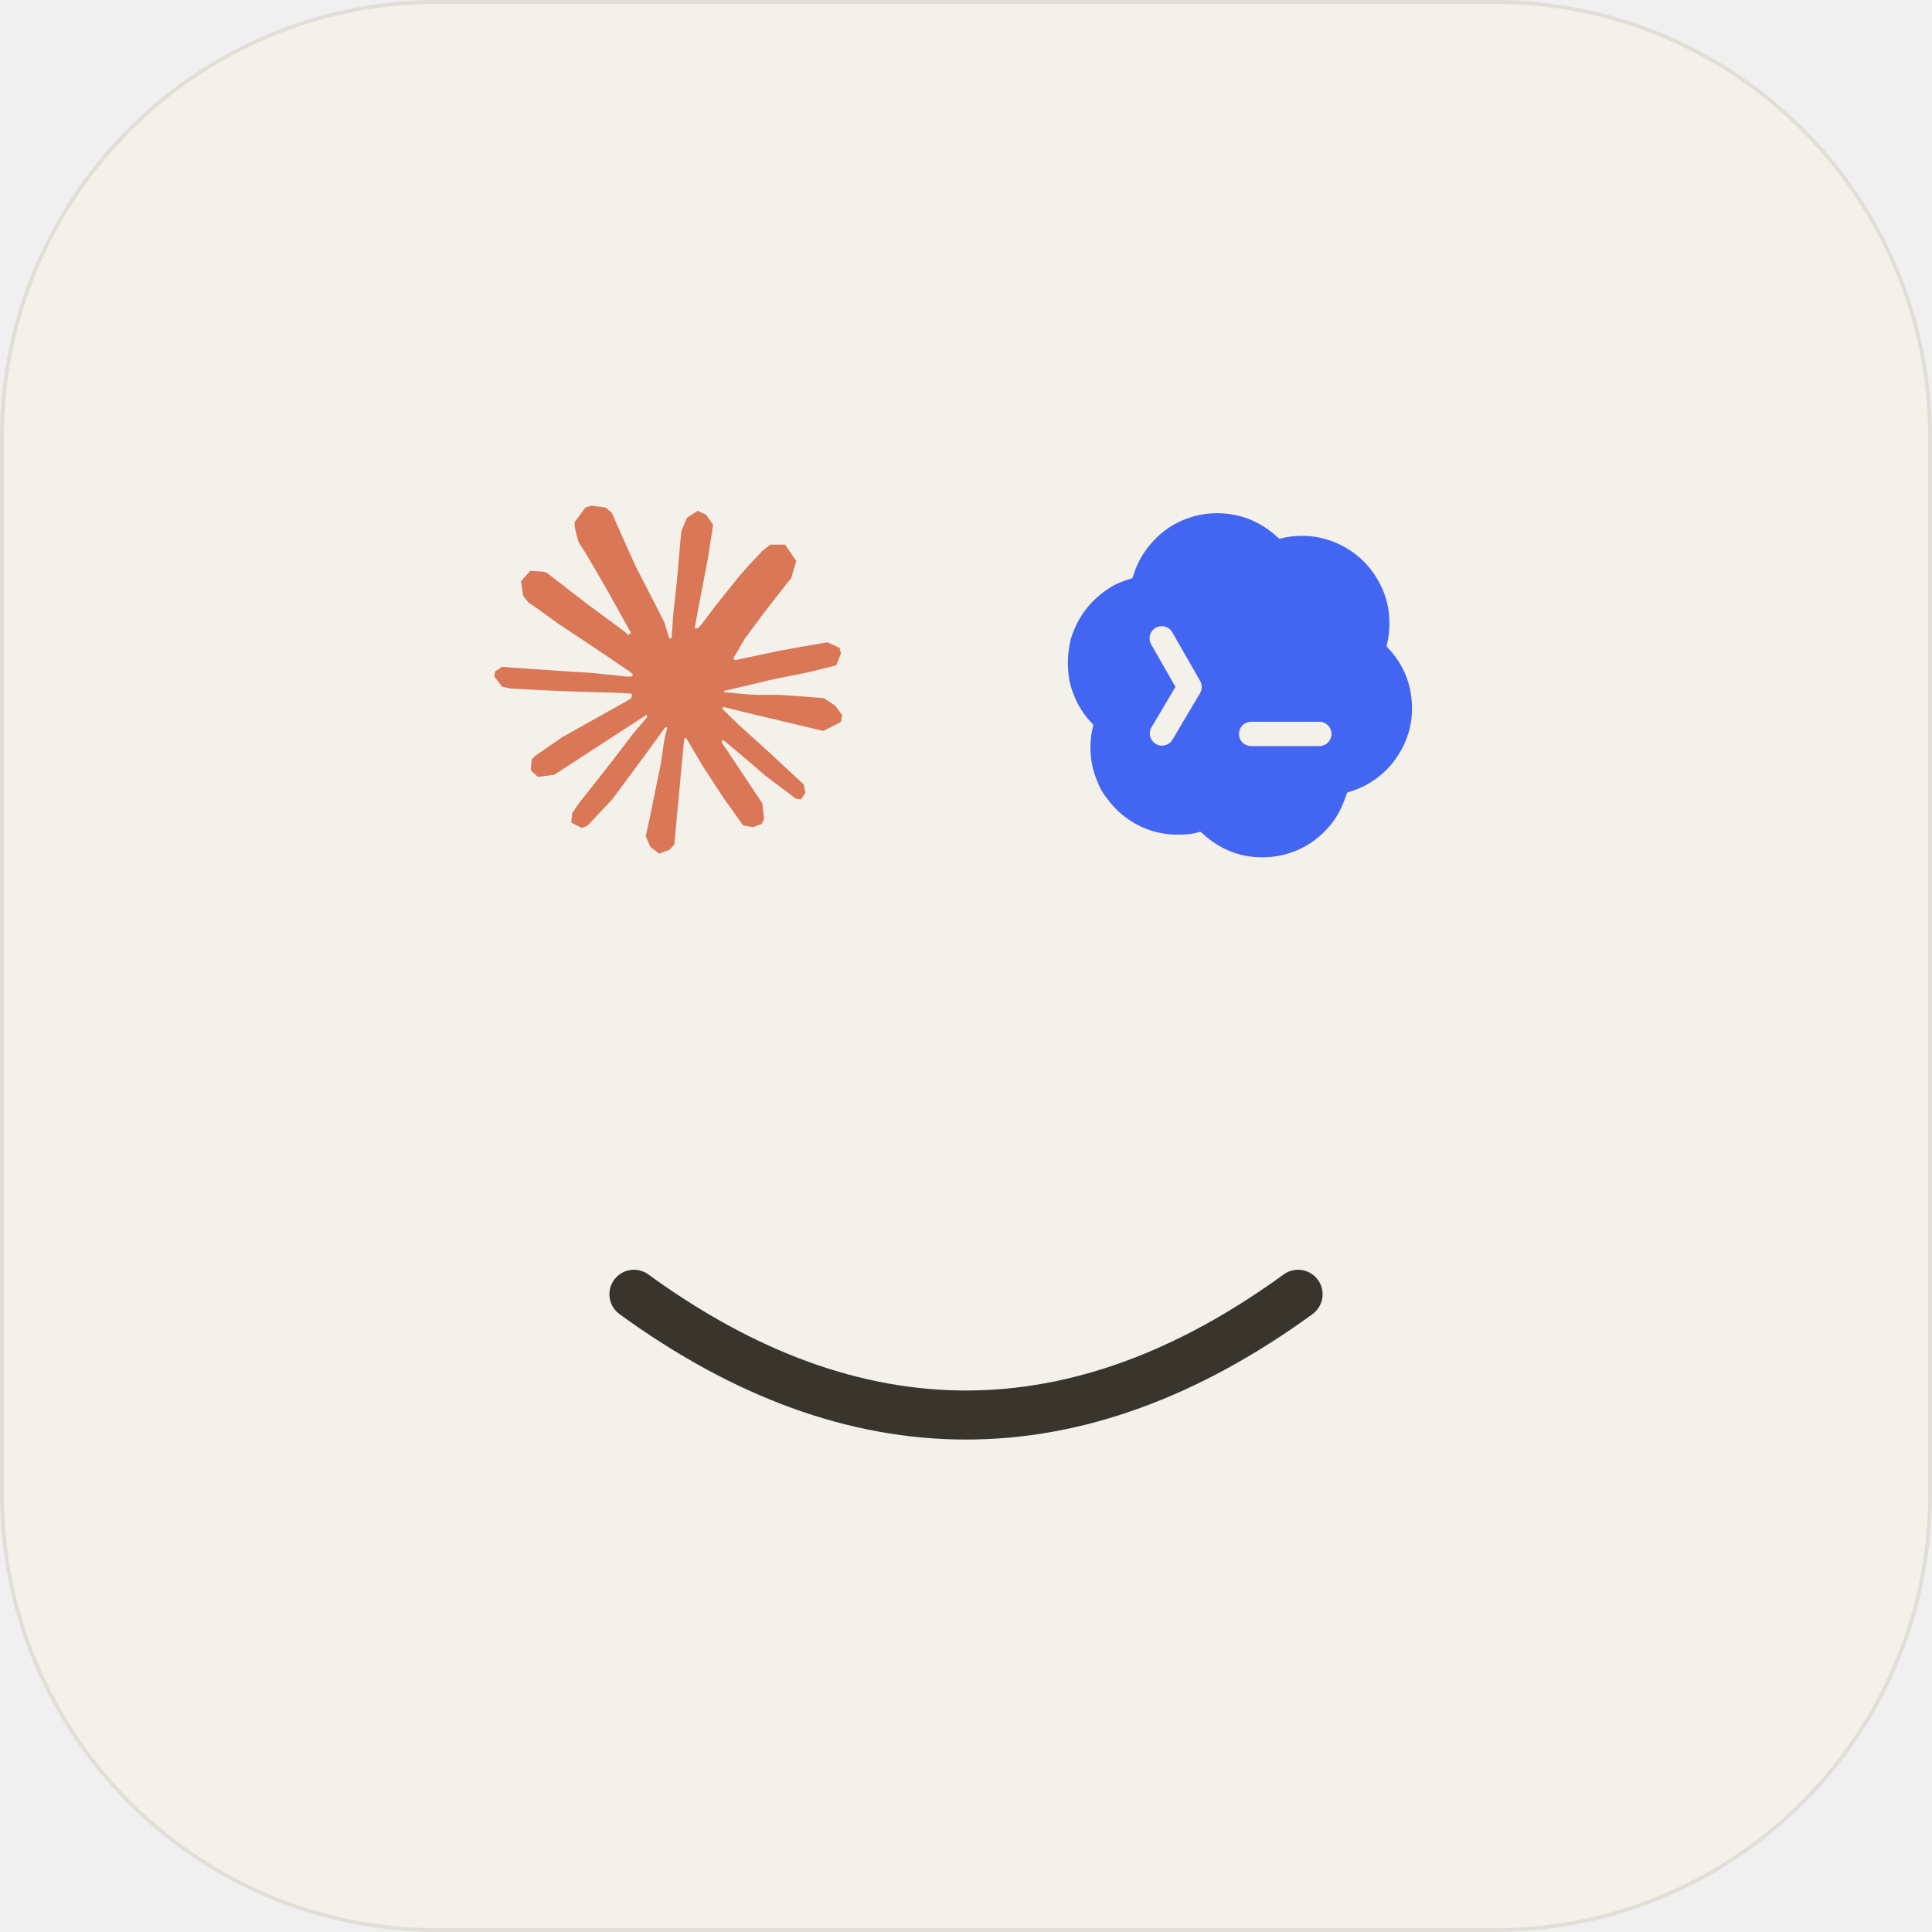
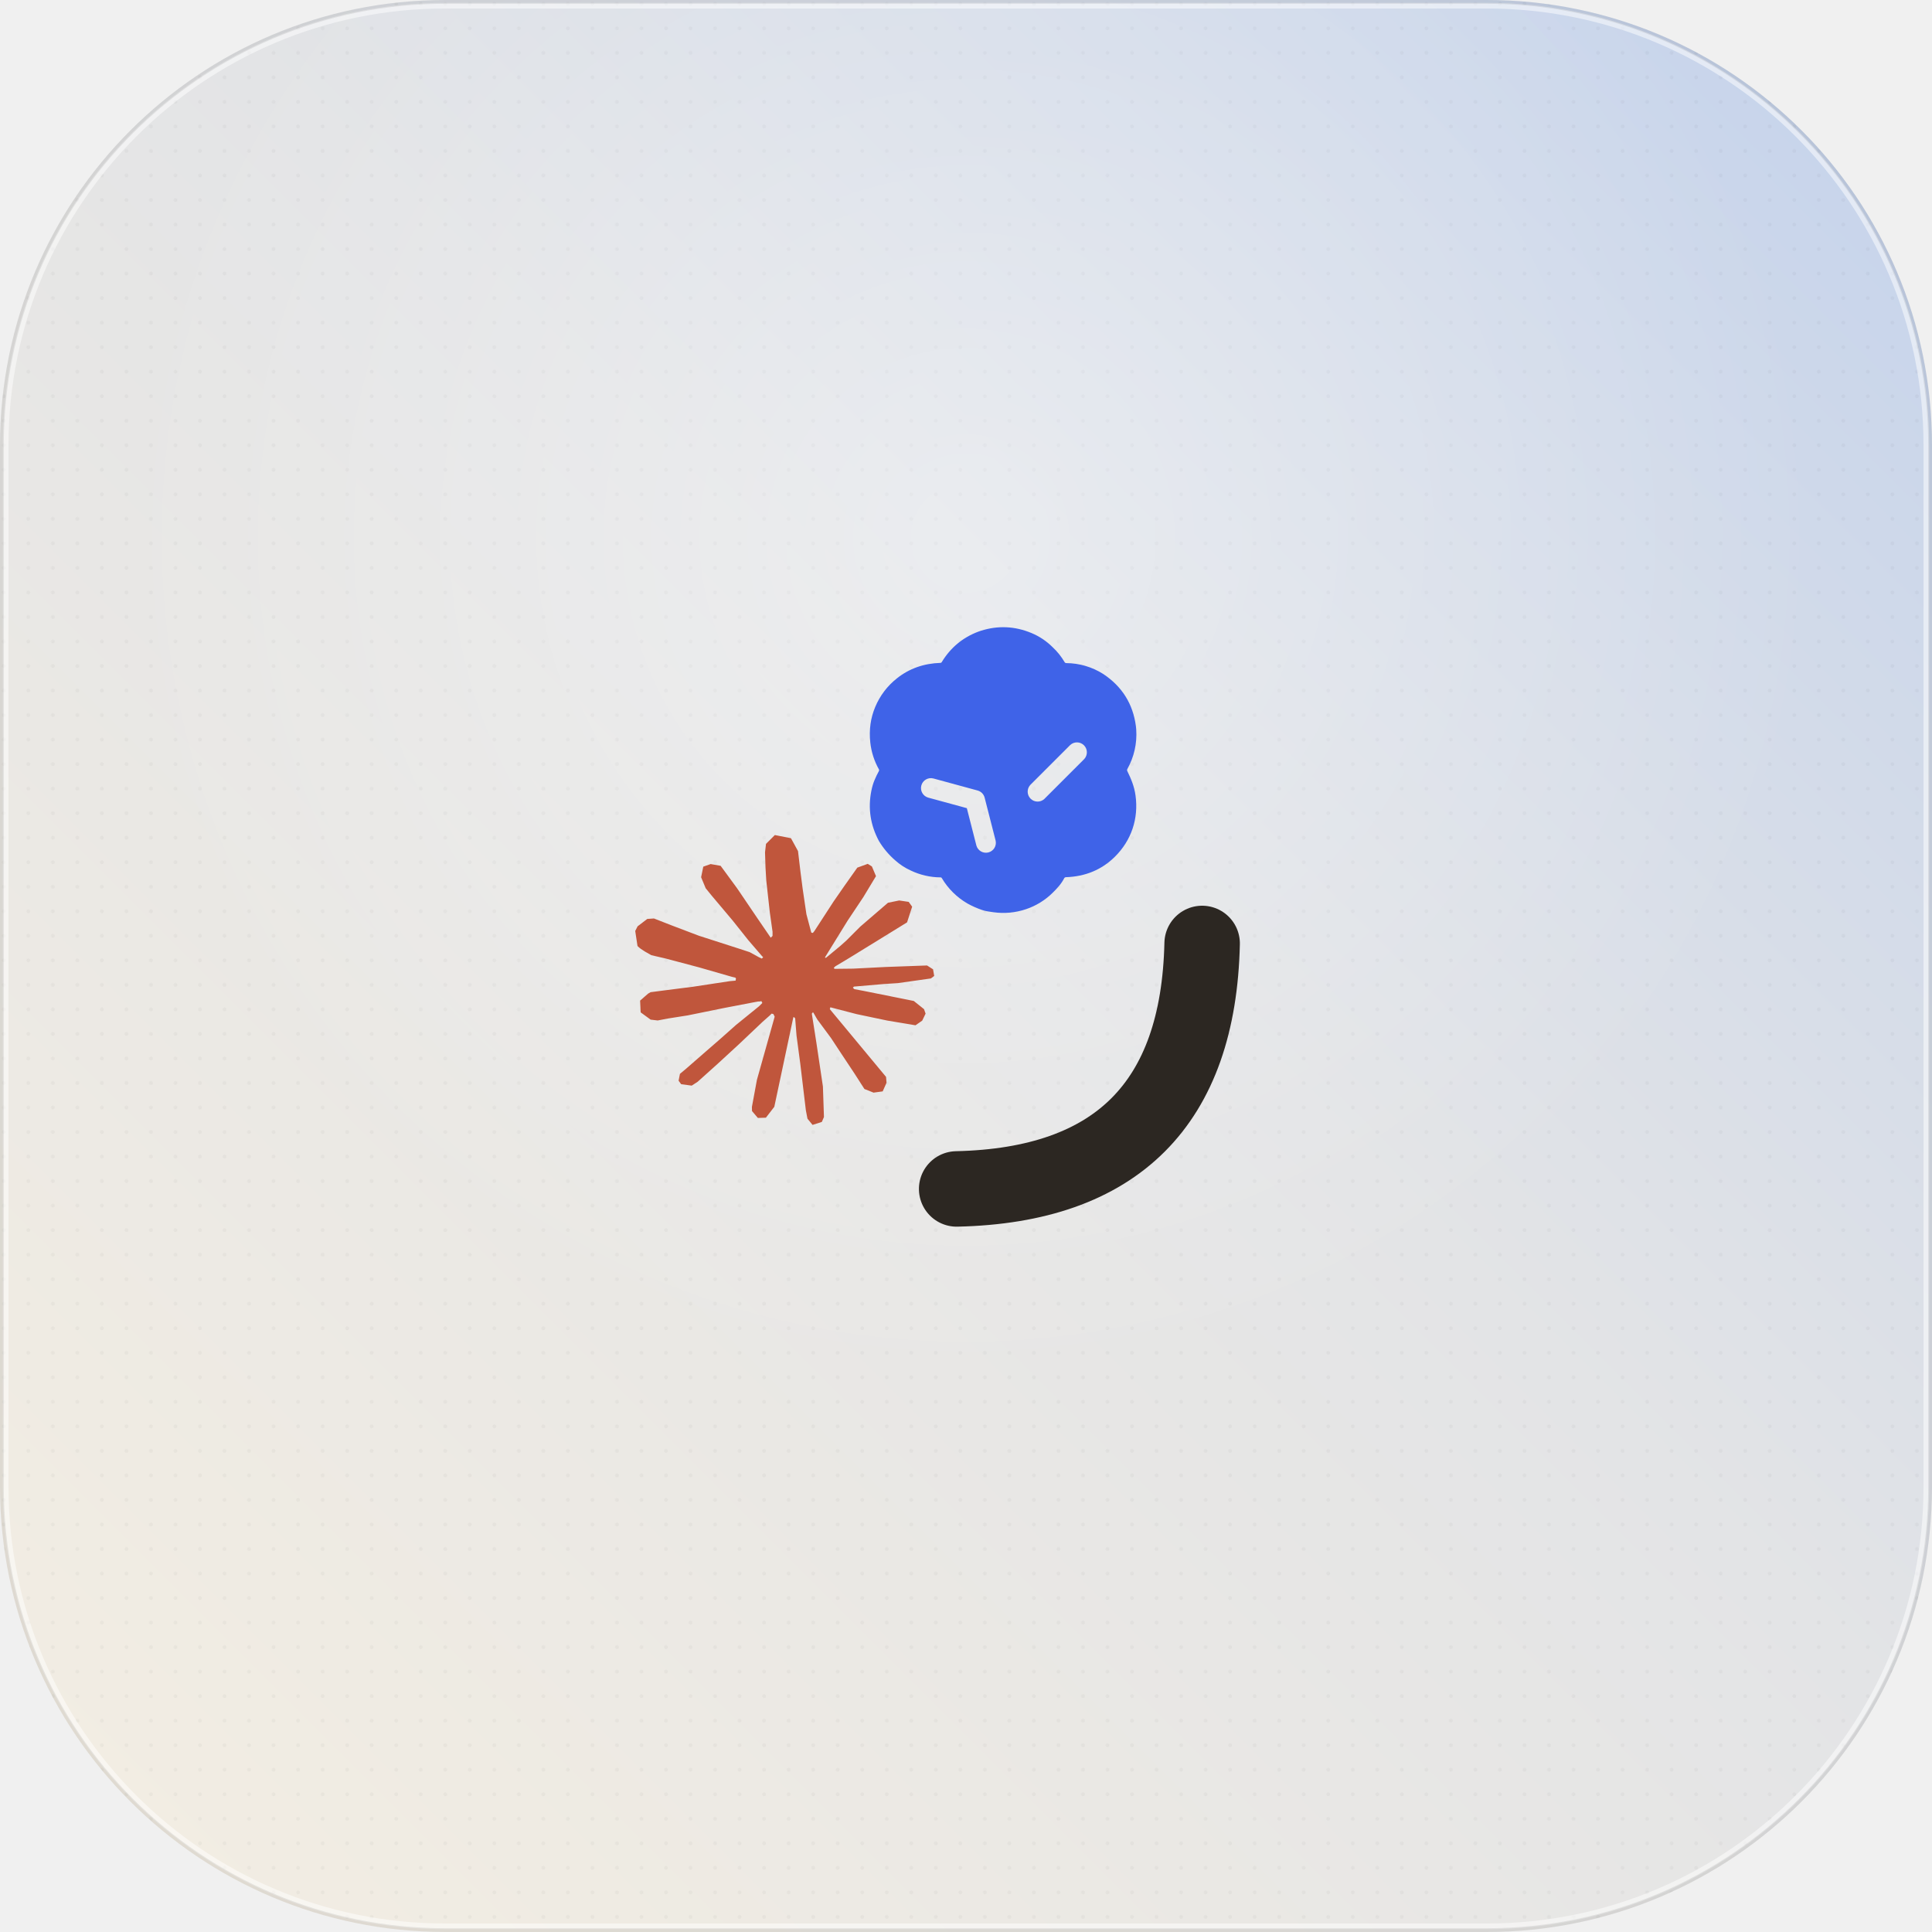
<svg xmlns="http://www.w3.org/2000/svg" viewBox="0 0 1024 1024" role="img" aria-label="Claudex smiley">
  <defs>
    <clipPath id="sq">
-       <rect width="1024" height="1024" rx="232" />
+       <rect width="1024" height="1024" rx="236" />
    </clipPath>
+     <linearGradient id="bg" x1="0" y1="1" x2="1" y2="0">
+       <stop offset="0" stop-color="#F4EEE2" />
+       <stop offset="0.55" stop-color="#E3E4E6" />
+       <stop offset="1" stop-color="#C3D2EC" />
+     </linearGradient>
+     <radialGradient id="hi" cx="50%" cy="28%" r="80%">
+       <stop offset="0" stop-color="#ffffff" stop-opacity="0.35" />
+       <stop offset="55%" stop-color="#ffffff" stop-opacity="0" />
+     </radialGradient>
+     <pattern id="dots" width="13" height="13" patternUnits="userSpaceOnUse">
+       <circle cx="2" cy="2" r="1" fill="#000" fill-opacity="0.035" />
+     </pattern>
  </defs>
  <g clip-path="url(#sq)">
-     <rect width="1024" height="1024" fill="#F4F1EA" />
-     <g transform="translate(262,268) scale(0.72)" fill="#D97757">
-       <path d="m50.228 170.321 50.357-28.257.843-2.463-.843-1.361h-2.462l-8.426-.518-28.775-.778-24.952-1.037-24.175-1.296-6.092-1.297L0 125.796l.583-3.759 5.12-3.434 7.324.648 16.202 1.101 24.304 1.685 17.629 1.037 26.118 2.722h4.148l.583-1.685-1.426-1.037-1.101-1.037-25.147-17.045-27.22-18.017-14.258-10.37-7.713-5.25-3.888-4.925-1.685-10.758 7-7.713 9.397.649 2.398.648 9.527 7.323 20.35 15.75L94.817 91.9l3.889 3.24 1.555-1.102.195-.777-1.75-2.917-14.453-26.118-15.425-26.572-6.87-11.018-1.814-6.61c-.648-2.723-1.102-4.991-1.102-7.778l7.972-10.823L71.42 0 82.05 1.426l4.472 3.888 6.61 15.101 10.694 23.786 16.591 32.34 4.861 9.592 2.592 8.879.973 2.722h1.685v-1.556l1.36-18.211 2.528-22.36 2.463-28.776.843-8.1 4.018-9.722 7.971-5.25 6.222 2.981 5.12 7.324-.713 4.73-3.046 19.768-5.962 30.98-3.889 20.739h2.268l2.593-2.593 10.499-13.934 17.628-22.036 7.778-8.749 9.073-9.657 5.833-4.601h11.018l8.1 12.055-3.628 12.443-11.342 14.388-9.398 12.184-13.48 18.147-8.426 14.518.778 1.166 2.01-.194 30.46-6.481 16.462-2.982 19.637-3.37 8.88 4.148.971 4.213-3.5 8.62-20.998 5.184-24.628 4.926-36.682 8.685-.454.324.519.648 16.526 1.555 7.065.389h17.304l32.21 2.398 8.426 5.574 5.055 6.805-.843 5.184-12.962 6.611-17.498-4.148-40.83-9.721-14-3.5h-1.944v1.167l11.666 11.406 21.387 19.314 26.767 24.887 1.36 6.157-3.434 4.86-3.63-.518-23.526-17.693-9.073-7.972-20.545-17.304h-1.36v1.814l4.73 6.935 25.017 37.59 1.296 11.536-1.814 3.76-6.481 2.268-7.13-1.297-14.647-20.544-15.1-23.138-12.185-20.739-1.49.843-7.194 77.448-3.37 3.953-7.778 2.981-6.48-4.925-3.436-7.972 3.435-15.749 4.148-20.544 3.37-16.333 3.046-20.285 1.815-6.74-.13-.454-1.49.194-15.295 20.999-23.267 31.433-18.406 19.702-4.407 1.75-7.648-3.954.713-7.064 4.277-6.286 25.47-32.405 15.36-20.092 9.917-11.6-.065-1.686h-.583L44.07 198.125l-12.055 1.555-5.185-4.86.648-7.972 2.463-2.593 20.35-13.999-.064.065Z" />
+     <rect width="1024" height="1024" fill="url(#bg)" />
+     <rect width="1024" height="1024" fill="url(#dots)" />
+     <rect width="1024" height="1024" fill="url(#hi)" />
+     <g transform="rotate(-45 512 505)">
+       <g transform="translate(356,372) scale(0.60)" fill="#C0563C">
+         <path d="m50.228 170.321 50.357-28.257.843-2.463-.843-1.361h-2.462l-8.426-.518-28.775-.778-24.952-1.037-24.175-1.296-6.092-1.297L0 125.796l.583-3.759 5.12-3.434 7.324.648 16.202 1.101 24.304 1.685 17.629 1.037 26.118 2.722h4.148l.583-1.685-1.426-1.037-1.101-1.037-25.147-17.045-27.22-18.017-14.258-10.37-7.713-5.25-3.888-4.925-1.685-10.758 7-7.713 9.397.649 2.398.648 9.527 7.323 20.35 15.75L94.817 91.9l3.889 3.24 1.555-1.102.195-.777-1.75-2.917-14.453-26.118-15.425-26.572-6.87-11.018-1.814-6.61c-.648-2.723-1.102-4.991-1.102-7.778l7.972-10.823L71.42 0 82.05 1.426l4.472 3.888 6.61 15.101 10.694 23.786 16.591 32.34 4.861 9.592 2.592 8.879.973 2.722h1.685v-1.556l1.36-18.211 2.528-22.36 2.463-28.776.843-8.1 4.018-9.722 7.971-5.25 6.222 2.981 5.12 7.324-.713 4.73-3.046 19.768-5.962 30.98-3.889 20.739h2.268l2.593-2.593 10.499-13.934 17.628-22.036 7.778-8.749 9.073-9.657 5.833-4.601h11.018l8.1 12.055-3.628 12.443-11.342 14.388-9.398 12.184-13.48 18.147-8.426 14.518.778 1.166 2.01-.194 30.46-6.481 16.462-2.982 19.637-3.37 8.88 4.148.971 4.213-3.5 8.62-20.998 5.184-24.628 4.926-36.682 8.685-.454.324.519.648 16.526 1.555 7.065.389h17.304l32.21 2.398 8.426 5.574 5.055 6.805-.843 5.184-12.962 6.611-17.498-4.148-40.83-9.721-14-3.5h-1.944v1.167l11.666 11.406 21.387 19.314 26.767 24.887 1.36 6.157-3.434 4.86-3.63-.518-23.526-17.693-9.073-7.972-20.545-17.304h-1.36v1.814l4.73 6.935 25.017 37.59 1.296 11.536-1.814 3.76-6.481 2.268-7.13-1.297-14.647-20.544-15.1-23.138-12.185-20.739-1.49.843-7.194 77.448-3.37 3.953-7.778 2.981-6.48-4.925-3.436-7.972 3.435-15.749 4.148-20.544 3.37-16.333 3.046-20.285 1.815-6.74-.13-.454-1.49.194-15.295 20.999-23.267 31.433-18.406 19.702-4.407 1.75-7.648-3.954.713-7.064 4.277-6.286 25.47-32.405 15.36-20.092 9.917-11.6-.065-1.686h-.583L44.07 198.125l-12.055 1.555-5.185-4.86.648-7.972 2.463-2.593 20.35-13.999-.064.065Z" />
+       </g>
+       <g transform="translate(520,376) scale(6.2)" fill="#3F63E8" fill-rule="evenodd">
+         <path clip-rule="evenodd" d="M8.086.457a6.105 6.105 0 013.046-.415c1.333.153 2.521.72 3.564 1.7a.117.117 0 00.107.029c1.408-.346 2.762-.224 4.061.366l.063.03.154.076c1.357.703 2.33 1.77 2.918 3.198.278.679.418 1.388.421 2.126a5.655 5.655 0 01-.18 1.631.167.167 0 00.04.155 5.982 5.982 0 011.578 2.891c.385 1.901-.01 3.615-1.183 5.14l-.182.22a6.063 6.063 0 01-2.934 1.851.162.162 0 00-.108.102c-.255.736-.511 1.364-.987 1.992-1.199 1.582-2.962 2.462-4.948 2.451-1.583-.008-2.986-.587-4.21-1.736a.145.145 0 00-.14-.032c-.518.167-1.04.191-1.604.185a5.924 5.924 0 01-2.595-.622 6.058 6.058 0 01-2.146-1.781c-.203-.269-.404-.522-.551-.821a7.74 7.74 0 01-.495-1.283 6.11 6.11 0 01-.017-3.064.166.166 0 00.008-.074.115.115 0 00-.037-.064 5.958 5.958 0 01-1.38-2.202 5.196 5.196 0 01-.333-1.589 6.915 6.915 0 01.188-2.132c.45-1.484 1.309-2.648 2.577-3.493.282-.188.55-.334.802-.438.286-.12.573-.22.861-.304a.129.129 0 00.087-.087A6.016 6.016 0 015.635 2.31C6.315 1.464 7.132.846 8.086.457zm-.804 7.85a.848.848 0 00-1.473.842l1.694 2.965-1.688 2.848a.849.849 0 001.46.864l1.94-3.272a.849.849 0 00.007-.854l-1.94-3.393zm5.446 6.24a.849.849 0 000 1.695h4.848a.849.849 0 000-1.696h-4.848z" />
+       </g>
+       <path d="M420 590 Q512 678 604 590" fill="none" stroke="#2C2722" stroke-width="40" stroke-linecap="round" />
    </g>
-     <g transform="translate(566,272) scale(7.6)" fill="#4366F2" fill-rule="evenodd">
-       <path clip-rule="evenodd" d="M8.086.457a6.105 6.105 0 013.046-.415c1.333.153 2.521.72 3.564 1.7a.117.117 0 00.107.029c1.408-.346 2.762-.224 4.061.366l.063.03.154.076c1.357.703 2.33 1.77 2.918 3.198.278.679.418 1.388.421 2.126a5.655 5.655 0 01-.18 1.631.167.167 0 00.04.155 5.982 5.982 0 011.578 2.891c.385 1.901-.01 3.615-1.183 5.14l-.182.22a6.063 6.063 0 01-2.934 1.851.162.162 0 00-.108.102c-.255.736-.511 1.364-.987 1.992-1.199 1.582-2.962 2.462-4.948 2.451-1.583-.008-2.986-.587-4.21-1.736a.145.145 0 00-.14-.032c-.518.167-1.04.191-1.604.185a5.924 5.924 0 01-2.595-.622 6.058 6.058 0 01-2.146-1.781c-.203-.269-.404-.522-.551-.821a7.74 7.74 0 01-.495-1.283 6.11 6.11 0 01-.017-3.064.166.166 0 00.008-.074.115.115 0 00-.037-.064 5.958 5.958 0 01-1.38-2.202 5.196 5.196 0 01-.333-1.589 6.915 6.915 0 01.188-2.132c.45-1.484 1.309-2.648 2.577-3.493.282-.188.55-.334.802-.438.286-.12.573-.22.861-.304a.129.129 0 00.087-.087A6.016 6.016 0 015.635 2.31C6.315 1.464 7.132.846 8.086.457zm-.804 7.85a.848.848 0 00-1.473.842l1.694 2.965-1.688 2.848a.849.849 0 001.46.864l1.94-3.272a.849.849 0 00.007-.854l-1.94-3.393zm5.446 6.24a.849.849 0 000 1.695h4.848a.849.849 0 000-1.696h-4.848z" />
-     </g>
-     <path d="M336 686 Q512 814 688 686" fill="none" stroke="#3A352C" stroke-width="26" stroke-linecap="round" />
-     <rect x="1" y="1" width="1022" height="1022" rx="231" fill="none" stroke="rgba(58,53,44,0.10)" stroke-width="2" />
+     <rect x="3" y="3" width="1018" height="1018" rx="233" fill="none" stroke="#fff" stroke-opacity="0.5" stroke-width="3" />
+     <rect x="1" y="1" width="1022" height="1022" rx="235" fill="none" stroke="#000" stroke-opacity="0.08" stroke-width="2" />
  </g>
</svg>
